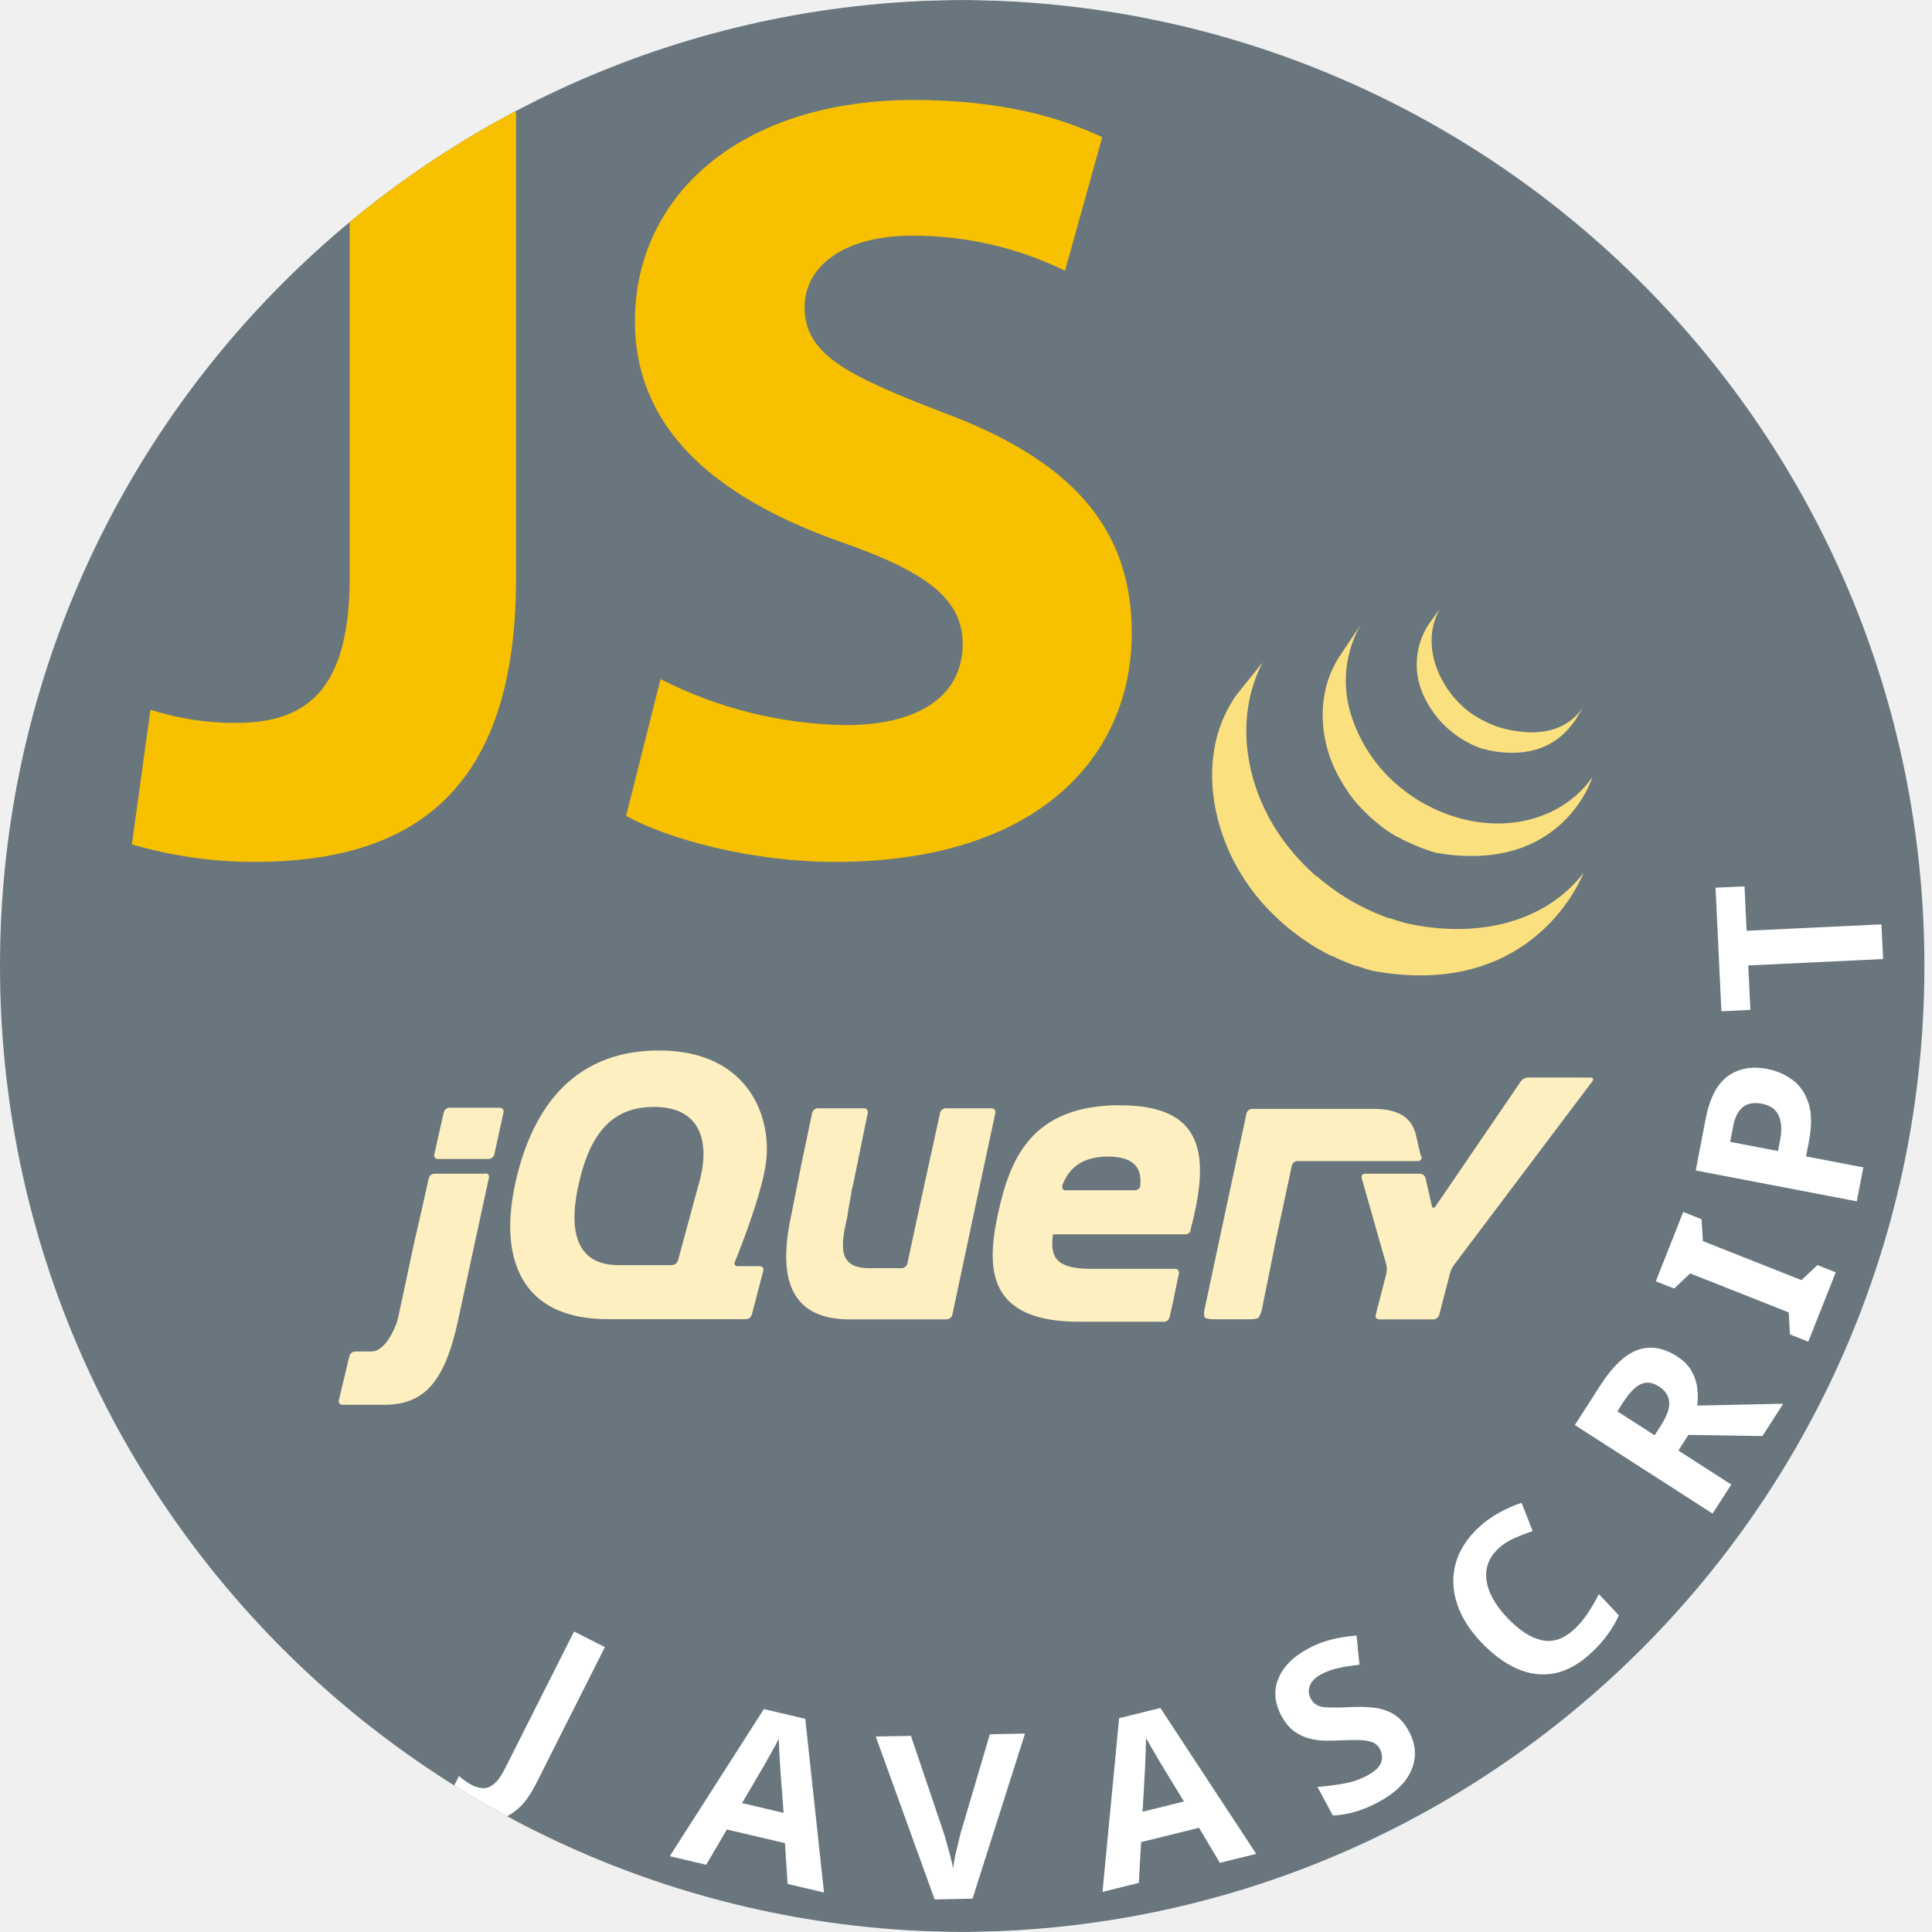
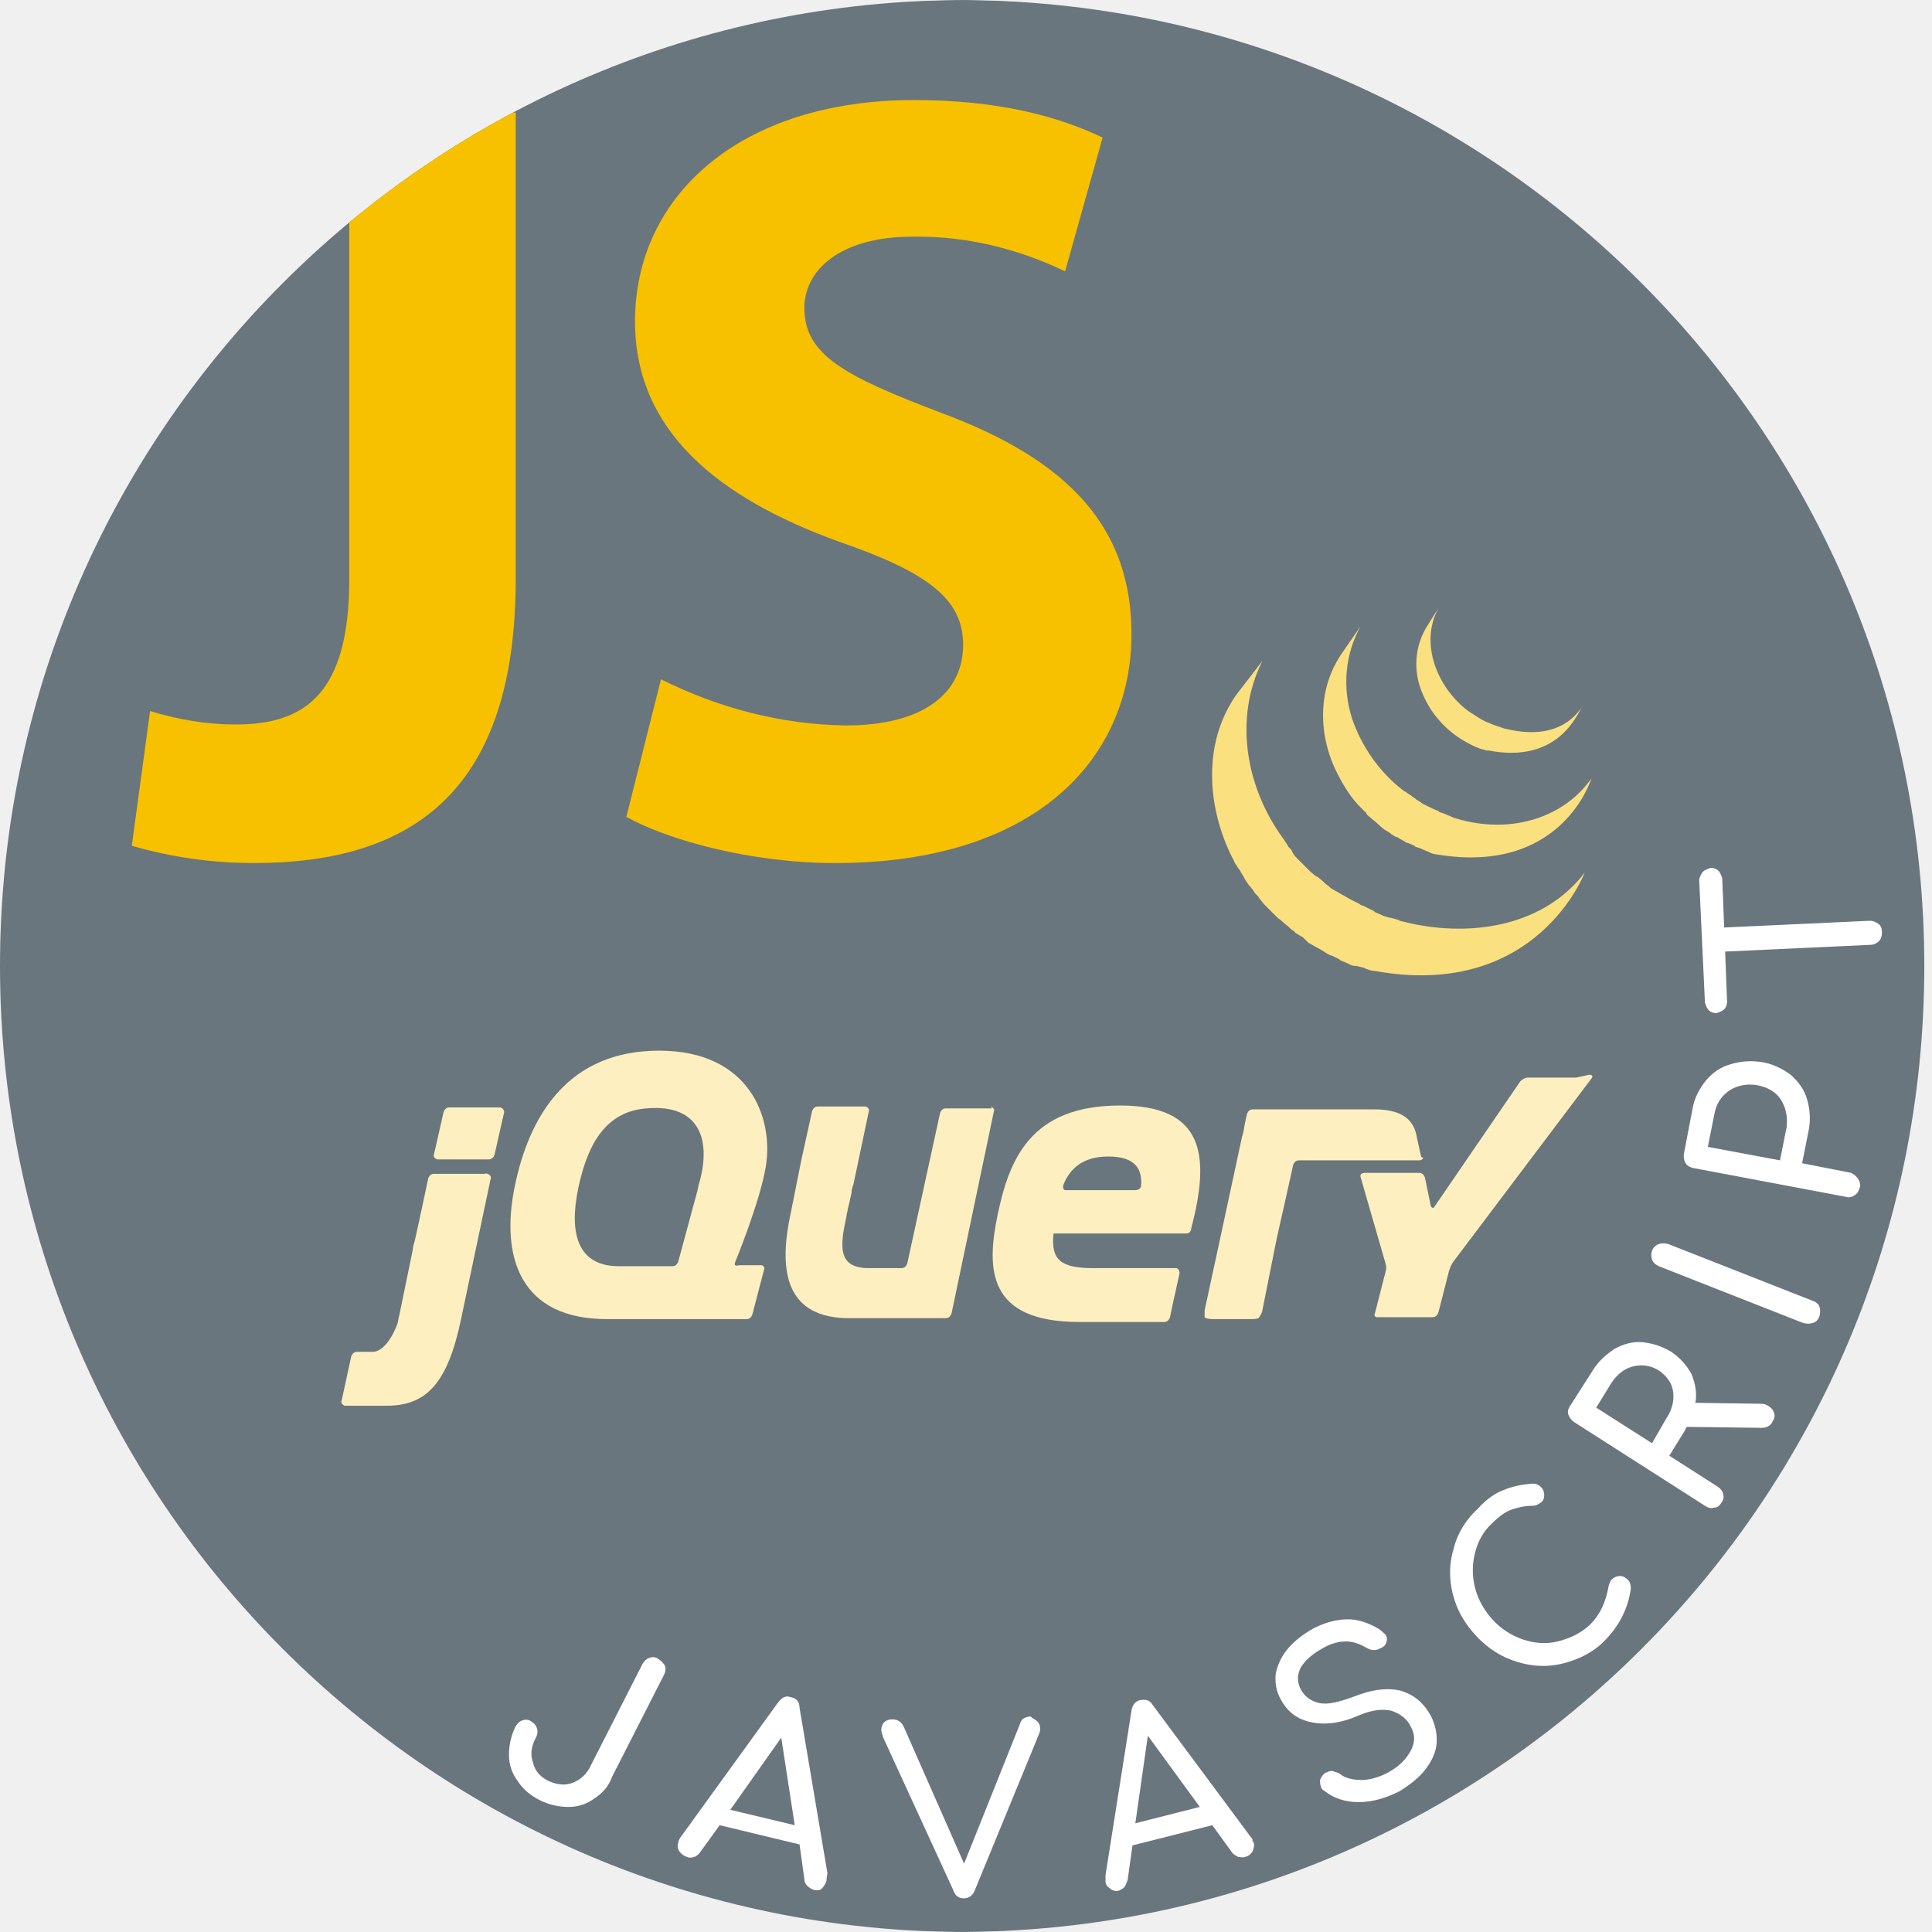
- <svg xmlns="http://www.w3.org/2000/svg" id="Layer_1" data-name="Layer 1" width="200.82" height="200.82" viewBox="0 0 200.82 200.82">
-   <defs>
-     <clipPath id="clip-path">
-       <circle cx="100.41" cy="100.41" r="100.41" style="fill: none" />
+ <svg xmlns="http://www.w3.org/2000/svg" xmlns:xlink="http://www.w3.org/1999/xlink" version="1.1" id="Layer_1" x="0px" y="0px" viewBox="0 0 200.8 200.8" style="enable-background:new 0 0 200.8 200.8;" xml:space="preserve">
+   <style type="text/css">
+ 	.st0{clip-path:url(#SVGID_2_);}
+ 	.st1{opacity:0.75;}
+ 	.st2{fill:#3E4E57;}
+ 	.st3{enable-background:new    ;}
+ 	.st4{fill:#FFFFFF;}
+ 	.st5{fill:#FDEFBF;}
+ 	.st6{fill:#FBE080;}
+ 	.st7{fill:#F7C100;}
+ </style>
+   <g>
+     <defs>
+       <circle id="SVGID_1_" cx="100.4" cy="100.4" r="100.4" />
+     </defs>
+     <clipPath id="SVGID_2_">
+       <use xlink:href="#SVGID_1_" style="overflow:visible;" />
    </clipPath>
-   </defs>
-   <g style="clip-path: url(#clip-path)">
-     <g style="opacity: 0.75">
-       <circle cx="99.62" cy="100.41" r="100.41" style="fill: #3e4e57" />
-     </g>
-     <text transform="translate(50.07 183.84) rotate(26.75)" style="font-size: 23.871px;fill: #fff;font-family: Comfortaa-Bold, Comfortaa;font-weight: 700">J</text>
-     <text transform="translate(69.62 192.94) rotate(13.24)" style="font-size: 23.871px;fill: #fff;font-family: Comfortaa-Bold, Comfortaa;font-weight: 700">A</text>
-     <text transform="matrix(1, -0.02, 0.02, 1, 91.37, 197.55)" style="font-size: 23.871px;fill: #fff;font-family: Comfortaa-Bold, Comfortaa;font-weight: 700">V</text>
-     <text transform="matrix(0.97, -0.24, 0.24, 0.97, 114.6, 196.65)" style="font-size: 23.871px;fill: #fff;font-family: Comfortaa-Bold, Comfortaa;font-weight: 700">A</text>
-     <text transform="translate(137.95 189.92) rotate(-28.27)" style="font-size: 23.871px;fill: #fff;font-family: Comfortaa-Bold, Comfortaa;font-weight: 700">S</text>
-     <text transform="translate(158.7 177.78) rotate(-43.21)" style="font-size: 23.871px;fill: #fff;font-family: Comfortaa-Bold, Comfortaa;font-weight: 700">C</text>
-     <text transform="matrix(0.54, -0.84, 0.84, 0.54, 176.85, 159.14)" style="font-size: 23.871px;fill: #fff;font-family: Comfortaa-Bold, Comfortaa;font-weight: 700">R</text>
-     <text transform="translate(187.68 140.17) rotate(-68.41)" style="font-size: 23.871px;fill: #fff;font-family: Comfortaa-Bold, Comfortaa;font-weight: 700">I</text>
-     <text transform="translate(192.6 126.99) rotate(-79.15)" style="font-size: 23.871px;fill: #fff;font-family: Comfortaa-Bold, Comfortaa;font-weight: 700">P</text>
-     <text transform="translate(195.98 104.79) rotate(-92.72)" style="font-size: 23.871px;fill: #fff;font-family: Comfortaa-Bold, Comfortaa;font-weight: 700">T</text>
-     <text transform="matrix(-0.23, -0.97, 0.97, -0.23, 193.85, 82.34)" style="font-size: 23.871px;fill: #fff;font-family: Comfortaa-Bold, Comfortaa;font-weight: 700"> </text>
-     <g>
-       <path d="M52,115.14H46.72a.64.64,0,0,0-.59.47l-.5,2.2L45.14,120a.37.37,0,0,0,.37.47h5.28a.63.63,0,0,0,.59-.47l.48-2.19.48-2.19h0a.37.37,0,0,0-.38-.47Z" style="fill: #fdefbf" />
+     <g class="st0">
+       <g class="st1">
+         <circle class="st2" cx="99.6" cy="100.4" r="100.4" />
+       </g>
+       <g class="st3">
+         <path class="st4" d="M61.8,186.9c-0.8,0.6-1.7,0.9-2.7,0.9c-1,0-2-0.2-3-0.7c-1-0.5-1.8-1.2-2.3-2c-0.6-0.8-0.9-1.7-0.9-2.7     c0-1,0.2-2,0.7-3c0.2-0.3,0.4-0.5,0.7-0.6c0.3-0.1,0.6-0.1,0.9,0.1c0.3,0.2,0.5,0.4,0.6,0.7c0.1,0.3,0.1,0.6-0.1,1     c-0.5,0.9-0.6,1.8-0.3,2.6c0.2,0.9,0.8,1.5,1.6,1.9c0.9,0.4,1.7,0.5,2.5,0.2c0.8-0.3,1.5-0.9,1.9-1.8l5.4-10.6     c0.2-0.3,0.4-0.5,0.7-0.6c0.3-0.1,0.6-0.1,0.9,0.1c0.3,0.2,0.5,0.4,0.7,0.7c0.1,0.3,0.1,0.6-0.1,1l-5.4,10.6     C63.3,185.6,62.6,186.4,61.8,186.9z" />
+       </g>
+       <g class="st3">
+         <path class="st4" d="M85.9,195.5c-0.1,0.3-0.3,0.6-0.5,0.8s-0.6,0.2-0.9,0.1c-0.2-0.1-0.4-0.2-0.6-0.4c-0.2-0.2-0.3-0.4-0.3-0.7     l-0.5-3.6l-8.3-2l-2.1,2.9c-0.2,0.2-0.4,0.4-0.6,0.4c-0.2,0.1-0.5,0.1-0.7,0c-0.3-0.1-0.6-0.3-0.8-0.6c-0.2-0.3-0.2-0.6-0.1-0.9     c0-0.2,0.1-0.3,0.2-0.5l10.2-14.1c0.4-0.5,0.8-0.7,1.3-0.5c0.6,0.1,0.9,0.5,0.9,1.1l2.9,17.2C85.9,195.2,85.9,195.4,85.9,195.5z      M82.6,189.7l-1.4-9.1l-5.3,7.5L82.6,189.7z" />
+       </g>
+       <g class="st3">
+         <path class="st4" d="M107.8,178.9c0.2,0.2,0.3,0.4,0.3,0.7c0,0.2,0,0.4-0.1,0.6l-6.7,16.3c-0.2,0.5-0.6,0.8-1.1,0.8     c-0.5,0-0.9-0.2-1.1-0.8l-7.3-15.9c-0.1-0.3-0.2-0.6-0.2-0.8c0-0.3,0.1-0.6,0.3-0.8s0.5-0.3,0.8-0.3c0.6,0,0.9,0.2,1.2,0.7     l6.3,14.3l5.8-14.5c0.1-0.3,0.2-0.5,0.4-0.6c0.2-0.1,0.4-0.2,0.7-0.2C107.3,178.6,107.6,178.7,107.8,178.9z" />
+       </g>
+       <g class="st3">
+         <path class="st4" d="M130.3,191.5c0.1,0.3,0,0.6-0.1,0.9c-0.2,0.3-0.4,0.5-0.8,0.6c-0.2,0.1-0.5,0-0.7,0     c-0.2-0.1-0.4-0.2-0.6-0.4l-2.1-2.9l-8.3,2.1l-0.5,3.6c-0.1,0.3-0.2,0.5-0.3,0.7c-0.2,0.2-0.4,0.3-0.6,0.4     c-0.3,0.1-0.7,0-0.9-0.2c-0.3-0.2-0.5-0.4-0.5-0.8c0-0.2,0-0.3,0-0.6l2.7-17.1c0.1-0.6,0.4-1,0.9-1.1c0.6-0.1,1,0,1.3,0.5     l10.4,14C130.1,191.2,130.2,191.4,130.3,191.5z M124.7,187.8l-5.4-7.4l-1.3,9.1L124.7,187.8z" />
+       </g>
+       <g class="st3">
+         <path class="st4" d="M140.1,168.3c1.1,0,2.2,0.4,3.2,1c0.3,0.2,0.5,0.4,0.7,0.6c0.2,0.3,0.2,0.6,0,1c-0.1,0.2-0.3,0.3-0.5,0.4     c-0.2,0.1-0.4,0.2-0.7,0.2s-0.5-0.1-0.7-0.2c-0.7-0.4-1.4-0.7-2.2-0.7c-0.7,0-1.6,0.2-2.4,0.7c-1.1,0.6-1.8,1.2-2.3,2     c-0.4,0.8-0.4,1.5,0,2.3c0.4,0.7,1,1.2,1.9,1.4c0.9,0.2,2.1-0.1,3.7-0.7c1.8-0.7,3.3-0.9,4.7-0.6c1.4,0.4,2.4,1.2,3.2,2.6     c0.5,1,0.7,2,0.6,3s-0.6,1.9-1.3,2.8c-0.7,0.8-1.6,1.5-2.6,2.1c-1.4,0.7-2.8,1.1-4.2,1.1c-1.4,0-2.6-0.4-3.6-1.2     c-0.2-0.1-0.3-0.3-0.3-0.4c-0.1-0.2-0.1-0.4-0.1-0.7c0.1-0.2,0.2-0.5,0.5-0.7c0,0,0.1-0.1,0.2-0.1c0.2-0.1,0.5-0.2,0.7-0.1     s0.5,0.1,0.7,0.3c0.5,0.4,1.3,0.6,2.2,0.6c0.9,0,1.9-0.3,2.8-0.8c1.1-0.6,1.8-1.3,2.3-2.2c0.5-0.9,0.5-1.7,0-2.6     c-0.4-0.8-1.1-1.3-2-1.6c-0.9-0.2-2-0.1-3.4,0.5c-1.8,0.8-3.5,1-4.9,0.7c-1.5-0.3-2.5-1.1-3.2-2.4c-0.5-0.9-0.6-1.8-0.5-2.7     c0.2-0.9,0.6-1.8,1.3-2.6c0.7-0.8,1.6-1.5,2.7-2.1C137.8,168.6,139,168.3,140.1,168.3z" />
+       </g>
+       <g class="st3">
+         <path class="st4" d="M156.2,154.9c0.9-0.4,1.9-0.6,3-0.7c0.2,0,0.4,0,0.6,0.1c0.2,0.1,0.3,0.2,0.4,0.3c0.2,0.2,0.3,0.5,0.3,0.8     s-0.1,0.6-0.4,0.8s-0.5,0.3-0.8,0.3c-0.9,0-1.6,0.2-2.2,0.4c-0.6,0.2-1.3,0.7-2,1.4c-0.9,0.8-1.5,1.9-1.8,3.1s-0.3,2.4,0,3.6     c0.3,1.2,0.9,2.3,1.8,3.3c0.9,1,2,1.7,3.2,2.1s2.4,0.5,3.6,0.2s2.3-0.8,3.2-1.6c1.1-1,1.8-2.4,2.1-4.2c0.1-0.3,0.2-0.6,0.4-0.7     c0.2-0.2,0.5-0.3,0.8-0.3c0.3,0,0.6,0.2,0.8,0.4c0.2,0.2,0.3,0.5,0.3,0.9c-0.3,2.2-1.3,4-2.8,5.5c-1.2,1.2-2.7,1.9-4.3,2.3     c-1.6,0.4-3.2,0.3-4.8-0.2c-1.6-0.5-3-1.4-4.2-2.7c-1.2-1.3-2-2.7-2.4-4.3s-0.4-3.2,0.1-4.8c0.4-1.6,1.3-3,2.5-4.1     C154.5,155.8,155.4,155.2,156.2,154.9z" />
+       </g>
+       <g class="st3">
+         <path class="st4" d="M183.9,146.2c0.3,0.2,0.4,0.4,0.5,0.7c0.1,0.3,0,0.6-0.2,0.9c-0.2,0.4-0.6,0.6-1.1,0.6l-7.8-0.1l-0.2,0.4     l-1.6,2.6l5,3.2c0.3,0.2,0.5,0.4,0.6,0.8s0,0.6-0.2,0.9c-0.2,0.3-0.4,0.5-0.8,0.5c-0.3,0.1-0.6,0-0.9-0.2l-13.6-8.7     c-0.3-0.2-0.5-0.5-0.6-0.8c-0.1-0.3,0-0.6,0.2-0.9l2.3-3.6c0.6-1,1.4-1.7,2.3-2.3c0.9-0.5,1.9-0.8,2.9-0.7s2,0.4,3,1     c0.9,0.6,1.6,1.4,2.1,2.3c0.4,1,0.6,2,0.4,3l6.9,0.1C183.4,145.9,183.6,146,183.9,146.2z M173.2,147.4c0.6-0.9,0.8-1.8,0.7-2.7     c-0.1-0.9-0.6-1.6-1.4-2.2c-0.9-0.6-1.8-0.7-2.7-0.5c-0.9,0.2-1.7,0.8-2.3,1.7l-1.6,2.6l5.8,3.7L173.2,147.4z" />
+       </g>
+       <g class="st3">
+         <path class="st4" d="M171.7,130.9c-0.1-0.3-0.1-0.6,0-0.9c0.1-0.3,0.4-0.6,0.7-0.7c0.3-0.1,0.6-0.1,1,0l15,5.9     c0.3,0.1,0.6,0.3,0.7,0.6c0.1,0.3,0.1,0.6,0,1c-0.1,0.3-0.3,0.6-0.7,0.7c-0.3,0.1-0.6,0.1-1,0l-15-5.9     C172,131.4,171.8,131.2,171.7,130.9z" />
+       </g>
+       <g class="st3">
+         <path class="st4" d="M193.1,122.5c0.2,0.3,0.3,0.6,0.2,0.9c-0.1,0.3-0.2,0.6-0.5,0.8c-0.3,0.2-0.6,0.3-0.9,0.2l-15.9-3     c-0.4-0.1-0.6-0.2-0.8-0.5c-0.2-0.3-0.2-0.6-0.2-0.9l0.9-4.7c0.2-1.2,0.7-2.1,1.4-3c0.7-0.8,1.5-1.4,2.6-1.7     c1-0.3,2.1-0.4,3.3-0.2c1.1,0.2,2.1,0.7,2.9,1.3c0.8,0.7,1.4,1.5,1.7,2.5c0.3,1,0.4,2.1,0.2,3.2l-0.7,3.5l5.1,1     C192.6,122,192.9,122.2,193.1,122.5z M185.1,114.3c-0.5-0.8-1.4-1.3-2.4-1.5c-1.1-0.2-2.1,0-2.9,0.5c-0.9,0.6-1.4,1.4-1.6,2.4     l-0.7,3.5l7.5,1.4l0.7-3.5C185.8,116,185.6,115.1,185.1,114.3z" />
+       </g>
+       <g class="st3">
+         <path class="st4" d="M177,90.6c0.2-0.2,0.5-0.3,0.8-0.4c0.3,0,0.6,0.1,0.8,0.3c0.2,0.2,0.3,0.5,0.4,0.8l0.2,5.1l15.1-0.7     c0.4,0,0.6,0.1,0.9,0.3c0.3,0.2,0.4,0.5,0.4,0.9c0,0.4-0.1,0.7-0.3,0.9c-0.2,0.2-0.5,0.4-0.9,0.4l-15.1,0.7l0.2,5.2     c0,0.3-0.1,0.6-0.3,0.8c-0.2,0.2-0.5,0.3-0.8,0.4c-0.3,0-0.6-0.1-0.8-0.3c-0.2-0.2-0.3-0.5-0.4-0.8l-0.6-12.8     C176.7,91.1,176.8,90.8,177,90.6z" />
+       </g>
      <g>
-         <path d="M103.07,115.2H98.3a.62.62,0,0,0-.58.47L96,123.51l-1.69,7.84a.63.63,0,0,1-.58.47H90.37c-3.34,0-3-2.31-2.27-5.48a.44.44,0,0,1,0-.1l.07-.39s0-.06,0-.08l.15-.81.16-.87c0-.27.13-.65.18-.89l.77-3.76.77-3.77a.38.38,0,0,0-.39-.47H85a.63.63,0,0,0-.58.47l-1.05,5-1,5h0l-.09.47c-1.22,5.54-.9,10.82,5.7,11H98.41a.63.63,0,0,0,.58-.48l2.23-10.49,2.24-10.49a.38.38,0,0,0-.39-.47Z" style="fill: #fdefbf" />
-         <path d="M50.44,122H45.16a.63.63,0,0,0-.59.47l-.74,3.29L43.09,129c-.06.26-.15.69-.21.94l-.71,3.36-.72,3.35a7.51,7.51,0,0,1-.25.93s-1,2.94-2.64,2.9h-.21l-1.44,0h0a.64.64,0,0,0-.59.46l-.55,2.31-.55,2.3a.37.37,0,0,0,.37.47c.94,0,3,0,4.33,0,4.14,0,6.32-2.3,7.72-8.9l1.64-7.59,1.54-7.11a.37.37,0,0,0-.38-.47Z" style="fill: #fdefbf" />
-         <path d="M147.7,120.19l-.22-.9-.21-.93-.11-.47c-.43-1.66-1.69-2.63-4.43-2.63H130.14a.63.63,0,0,0-.58.47h0l-.19.92-.23,1.09-.07.3-2,9.31-1.88,8.83a1.8,1.8,0,0,0,0,.71c0,.13.54.24.8.24h4a2.48,2.48,0,0,0,.75-.11c.14-.06.35-.58.41-.84l.71-3.5.7-3.5h0l.1-.47.86-4,.76-3.55a.61.61,0,0,1,.58-.47h12.52a.36.36,0,0,0,.37-.47Z" style="fill: #fdefbf" />
-         <path d="M163.83,112h-5a1,1,0,0,0-.75.4l-8.87,13c-.15.22-.32.19-.38-.07l-.65-2.86a.63.63,0,0,0-.59-.47h-5.7a.35.35,0,0,0-.35.46l2.56,9a2.08,2.08,0,0,1,0,.93L143,136.67a.35.35,0,0,0,.36.47H149a.64.64,0,0,0,.6-.47l1.12-4.33a2.68,2.68,0,0,1,.41-.85l14.39-19.1c.16-.21.07-.39-.19-.38Z" style="fill: #fdefbf" />
-         <path d="M118.55,123.22h0a.58.58,0,0,1-.56.5h-7.23a.31.31,0,0,1-.34-.38h0a0,0,0,0,0,0,0s0-.05,0-.12c.69-1.83,2.1-3,4.74-3,3,0,3.55,1.46,3.35,3.09Zm-2.12-8.34c-9.27,0-11.47,5.63-12.7,11.31s-1.13,11.2,8.47,11.2h2.69l6.1,0a.62.62,0,0,0,.58-.47L122,135l.07-.37.47-2.26a.39.39,0,0,0-.39-.48h-8.63c-3.43,0-4.45-.91-4.07-3.59h13.8a.55.55,0,0,0,.5-.36.21.21,0,0,0,0-.12h0c2.05-7.73,1.46-12.93-7.31-12.93Z" style="fill: #fdefbf" />
-         <path d="M72.6,123.19l-.13.46h0l-1,3.69-1,3.69a.69.69,0,0,1-.62.47H64.26c-4.18,0-5.2-3.27-4.18-8.1s3-8,7.13-8.31c5.62-.42,6.75,3.53,5.39,8.1Zm3.78,8s2.6-6.31,3.19-10c.8-4.88-1.64-12-11.07-12s-13.46,6.76-15,14.1.48,13.89,9.81,13.83l7.35,0,6.88,0a.66.66,0,0,0,.61-.47l1.19-4.57a.36.36,0,0,0-.36-.47H76.68c-.23,0-.36-.15-.33-.34a.61.61,0,0,1,0-.11Z" style="fill: #fdefbf" />
+         <path class="st5" d="M52,115.1h-5.3c-0.3,0-0.5,0.2-0.6,0.5l-0.5,2.2l-0.5,2.2c-0.1,0.2,0.1,0.4,0.3,0.5c0,0,0.1,0,0.1,0h5.3     c0.3,0,0.5-0.2,0.6-0.5l0.5-2.2l0.5-2.2l0,0C52.4,115.4,52.3,115.2,52,115.1C52,115.2,52,115.1,52,115.1L52,115.1z" />
+         <g>
+           <path class="st5" d="M103.1,115.2h-4.8c-0.3,0-0.5,0.2-0.6,0.5l-1.7,7.8l-1.7,7.8c-0.1,0.3-0.3,0.5-0.6,0.5h-3.4      c-3.3,0-3-2.3-2.3-5.5c0,0,0-0.1,0-0.1l0.1-0.4c0,0,0-0.1,0-0.1l0.2-0.8l0.2-0.9c0-0.3,0.1-0.7,0.2-0.9l0.8-3.8l0.8-3.8      c0.1-0.2-0.1-0.4-0.3-0.5c0,0-0.1,0-0.1,0H85c-0.3,0-0.5,0.2-0.6,0.5l-1.1,5l-1,5l0,0l-0.1,0.5c-1.2,5.5-0.9,10.8,5.7,11h10.4      c0.3,0,0.5-0.2,0.6-0.5l2.2-10.5l2.2-10.5c0.1-0.2-0.1-0.4-0.3-0.5C103.1,115.2,103.1,115.2,103.1,115.2L103.1,115.2z" />
+           <path class="st5" d="M50.4,122h-5.3c-0.3,0-0.5,0.2-0.6,0.5l-0.7,3.3l-0.7,3.2c-0.1,0.3-0.2,0.7-0.2,0.9l-0.7,3.4l-0.7,3.4      c-0.1,0.3-0.1,0.6-0.2,0.9c0,0-1,2.9-2.6,2.9h-0.2h-1.4l0,0c-0.3,0-0.5,0.2-0.6,0.5l-0.5,2.3l-0.5,2.3c-0.1,0.2,0.1,0.4,0.3,0.5      c0,0,0.1,0,0.1,0c0.9,0,3,0,4.3,0c4.1,0,6.3-2.3,7.7-8.9l1.6-7.6l1.5-7.1c0.1-0.2-0.1-0.4-0.3-0.5C50.5,122,50.5,121.9,50.4,122      L50.4,122z" />
+           <path class="st5" d="M147.7,120.2l-0.2-0.9l-0.2-0.9l-0.1-0.5c-0.4-1.7-1.7-2.6-4.4-2.6h-12.6c-0.3,0-0.5,0.2-0.6,0.5l0,0      l-0.2,0.9l-0.2,1.1l-0.1,0.3l-2,9.3l-1.9,8.8c0,0.2,0,0.5,0,0.7c0,0.1,0.5,0.2,0.8,0.2h4c0.3,0,0.5,0,0.8-0.1      c0.1-0.1,0.4-0.6,0.4-0.8l0.7-3.5l0.7-3.5l0,0l0.1-0.5l0.9-4l0.8-3.6c0.1-0.3,0.3-0.5,0.6-0.5h12.5c0.2,0,0.4-0.1,0.4-0.3      C147.8,120.3,147.8,120.3,147.7,120.2L147.7,120.2z" />
+           <path class="st5" d="M163.8,112h-5c-0.3,0-0.6,0.2-0.8,0.4l-8.9,13c-0.1,0.2-0.3,0.2-0.4-0.1l-0.6-2.9c-0.1-0.3-0.3-0.5-0.6-0.5      h-5.7c-0.2,0-0.4,0.1-0.4,0.3c0,0,0,0.1,0,0.1l2.6,9c0.1,0.3,0.1,0.6,0,0.9l-1.1,4.3c-0.1,0.2,0,0.4,0.2,0.4c0,0,0.1,0,0.2,0      h5.6c0.3,0,0.5-0.2,0.6-0.5l1.1-4.3c0.1-0.3,0.2-0.6,0.4-0.9l14.4-19.1c0.2-0.2,0.1-0.4-0.2-0.4L163.8,112z" />
+           <path class="st5" d="M118.6,123.2L118.6,123.2c0,0.3-0.3,0.5-0.6,0.5h-7.2c-0.2,0-0.3-0.1-0.3-0.3c0,0,0-0.1,0-0.1l0,0l0,0      c0,0,0-0.1,0-0.1c0.7-1.8,2.1-3,4.7-3C118.2,120.2,118.7,121.7,118.6,123.2L118.6,123.2z M116.4,114.9      c-9.3,0-11.5,5.6-12.7,11.3c-1.2,5.7-1.1,11.2,8.5,11.2h2.7h6.1c0.3,0,0.5-0.2,0.6-0.5l0.4-1.9l0.1-0.4l0.5-2.3      c0-0.2-0.1-0.4-0.3-0.5c0,0-0.1,0-0.1,0h-8.6c-3.4,0-4.4-0.9-4.1-3.6h13.8c0.2,0,0.4-0.1,0.5-0.4c0,0,0-0.1,0-0.1l0,0      C125.8,120.1,125.2,114.9,116.4,114.9L116.4,114.9z" />
+           <path class="st5" d="M72.6,123.2l-0.1,0.5l0,0l-1,3.7l-1,3.7c-0.1,0.3-0.3,0.5-0.6,0.5h-5.6c-4.2,0-5.2-3.3-4.2-8.1s3-8,7.1-8.3      C72.8,114.7,74,118.6,72.6,123.2z M76.4,131.2c0,0,2.6-6.3,3.2-10c0.8-4.9-1.6-12-11.1-12s-13.5,6.8-15,14.1      c-1.5,7.3,0.5,13.9,9.8,13.8h7.4h6.9c0.3,0,0.5-0.2,0.6-0.5l1.2-4.6c0.1-0.2,0-0.4-0.2-0.5c0,0-0.1,0-0.1,0h-2.3      C76.4,131.6,76.3,131.5,76.4,131.2C76.3,131.2,76.3,131.2,76.4,131.2L76.4,131.2z" />
+         </g>
      </g>
-     </g>
-     <g>
-       <path d="M128.51,72.25c-3.51,5-3.07,11.59-.4,17,.07.13.14.25.2.38s.08.16.13.24.05.09.07.14l.14.25.26.44.15.24.29.46.13.2.43.62h0l.07.1.39.52.15.19.36.44a2.09,2.09,0,0,1,.14.17c.17.19.33.38.51.57h0v0l.52.54.16.16.41.4.17.16c.18.18.37.35.56.51h0l.09.08.51.43.21.17.43.33.23.18.47.34.18.12,0,0L136,98l.2.13.72.45.2.11.54.3.3.16.39.2.09,0,.16.08.62.29.13.06.72.29.17.07c.23.09.45.18.68.25l.09,0,.75.25.19.06c.26.07.51.17.78.22,16.95,3.09,21.87-10.19,21.87-10.19-4.13,5.39-11.47,6.81-18.43,5.23-.26-.06-.52-.14-.77-.22l-.2-.06-.74-.24-.11,0-.66-.24-.18-.08-.71-.29-.15-.07-.6-.27-.17-.09c-.16-.07-.31-.15-.46-.23l-.31-.17c-.19-.1-.38-.2-.56-.31l-.19-.1-.72-.45-.2-.13-.51-.34-.17-.12-.49-.35-.21-.16-.44-.35-.2-.15-.55-.46-.06,0-.57-.53-.16-.15-.42-.41-.16-.16-.51-.54s0,0,0,0c-.18-.19-.35-.38-.52-.58s-.09-.11-.13-.16-.25-.31-.37-.46a2.09,2.09,0,0,1-.14-.17l-.43-.57c-3.86-5.27-5.25-12.53-2.16-18.5" style="fill: #fbe080" />
-       <path d="M139.39,68c-2.54,3.65-2.4,8.53-.42,12.39a16.22,16.22,0,0,0,1.12,1.87,9.31,9.31,0,0,0,1.3,1.63l.57.59.15.15.58.54,0,0h0l.68.56.15.12c.24.18.47.36.71.52l0,0,.33.21.15.1.53.32.07,0,.47.26.16.08.33.17.05,0,.68.32.15.06.55.23.24.09.51.17.23.08a6.84,6.84,0,0,0,.74.21c13.09,2.17,16.11-7.91,16.11-7.91-2.72,3.93-8,5.8-13.63,4.34l-.74-.22-.22-.07-.52-.18-.23-.09-.56-.22-.15-.06-.68-.32-.35-.18-.19-.1-.44-.24-.1-.06-.53-.32-.15-.11-.34-.22c-.25-.17-.48-.34-.71-.52l-.16-.12a15.87,15.87,0,0,1-5.35-7.62,11.81,11.81,0,0,1,.93-9.48" style="fill: #fbe080" />
-       <path d="M148.54,64.84a7.63,7.63,0,0,0-.61,7.36,10.43,10.43,0,0,0,5.95,5.56l.33.11.14,0a3.64,3.64,0,0,0,.47.14c7.22,1.39,9.18-3.71,9.7-4.46-1.71,2.47-4.6,3.06-8.14,2.2a6,6,0,0,1-.85-.26,9.1,9.1,0,0,1-1-.42A10.57,10.57,0,0,1,152.72,74c-3.16-2.4-5.13-7-3.06-10.72" style="fill: #fbe080" />
-     </g>
-     <g id="Layer_1-2" data-name="Layer 1">
      <g>
-         <path d="M36.35,11.66H53.64V60.13c0,21.84-10.46,29.46-27.19,29.46a45.27,45.27,0,0,1-12.74-1.82l1.93-14a28.47,28.47,0,0,0,8.88,1.37c7.28,0,11.83-3.3,11.83-15.14Z" style="fill: #f7c100" />
-         <path d="M68.66,70.59a43.8,43.8,0,0,0,19.23,4.78c8,0,12.17-3.3,12.17-8.42,0-4.66-3.64-7.5-12.86-10.69C74.46,51.71,66,44.65,66,33.39c0-13.08,11-23,29-23,8.76,0,15,1.71,19.57,3.87l-3.87,13.88a35.8,35.8,0,0,0-15.92-3.64c-7.51,0-11.15,3.52-11.15,7.39,0,4.89,4.21,7.06,14.22,10.92,13.54,5,19.79,12.06,19.79,23,0,12.85-9.78,23.78-30.83,23.78-8.76,0-17.41-2.39-21.73-4.78Z" style="fill: #f7c100" />
+         <path class="st6" d="M128.5,72.2c-3.5,5-3.1,11.6-0.4,17c0.1,0.1,0.1,0.2,0.2,0.4s0.1,0.2,0.1,0.2s0.1,0.1,0.1,0.1l0.1,0.2     l0.3,0.4l0.1,0.2l0.3,0.5l0.1,0.2l0.4,0.6l0,0l0.1,0.1l0.4,0.5l0.1,0.2l0.4,0.4c0,0.1,0.1,0.1,0.1,0.2c0.2,0.2,0.3,0.4,0.5,0.6     l0,0l0,0l0.5,0.5l0.2,0.2l0.4,0.4l0.2,0.2c0.2,0.2,0.4,0.3,0.6,0.5l0,0l0.1,0.1l0.5,0.4l0.2,0.2l0.4,0.3l0.2,0.2l0.5,0.3l0.2,0.1     l0,0L136,98l0.2,0.1l0.7,0.4l0.2,0.1l0.5,0.3l0.3,0.2l0.4,0.2h0.1l0.2,0.1l0.6,0.3l0.1,0.1l0.7,0.3l0.2,0.1     c0.2,0.1,0.4,0.2,0.7,0.2h0.1l0.8,0.2l0.2,0.1c0.3,0.1,0.5,0.2,0.8,0.2c16.9,3.1,21.9-10.2,21.9-10.2c-4.1,5.4-11.5,6.8-18.4,5.2     c-0.3-0.1-0.5-0.1-0.8-0.2l-0.2-0.1l-0.7-0.2h-0.1l-0.7-0.2l-0.2-0.1l-0.7-0.3l-0.1-0.1l-0.6-0.3l-0.2-0.1     c-0.2-0.1-0.3-0.2-0.5-0.2l-0.3-0.2c-0.2-0.1-0.4-0.2-0.6-0.3l-0.2-0.1l-0.7-0.4l-0.2-0.1l-0.5-0.3l-0.2-0.1l-0.5-0.3l-0.2-0.2     l-0.4-0.3l-0.2-0.2l-0.6-0.5h-0.1l-0.6-0.5l-0.2-0.2l-0.4-0.4l-0.2-0.2l-0.5-0.5l0,0c-0.2-0.2-0.4-0.4-0.5-0.6s-0.1-0.1-0.1-0.2     s-0.2-0.3-0.4-0.5c0-0.1-0.1-0.1-0.1-0.2l-0.4-0.6c-3.9-5.3-5.2-12.5-2.2-18.5" />
+         <path class="st6" d="M139.4,68c-2.5,3.7-2.4,8.5-0.4,12.4c0.3,0.6,0.7,1.3,1.1,1.9c0.4,0.6,0.8,1.1,1.3,1.6l0.6,0.6l0.1,0.2     l0.6,0.5l0,0l0,0l0.7,0.6l0.1,0.1c0.2,0.2,0.5,0.4,0.7,0.5l0,0l0.3,0.2l0.1,0.1l0.5,0.3h0.1l0.5,0.3l0.2,0.1l0.3,0.2h0.1l0.7,0.3     l0.1,0.1l0.6,0.2l0.2,0.1l0.5,0.2l0.2,0.1c0.2,0.1,0.5,0.2,0.7,0.2c13.1,2.2,16.1-7.9,16.1-7.9c-2.7,3.9-8,5.8-13.6,4.3l-0.7-0.2     l-0.2-0.1l-0.5-0.2l-0.2-0.1l-0.6-0.2l-0.1-0.1l-0.7-0.3l-0.4-0.2l-0.2-0.1l-0.4-0.2l-0.1-0.1l-0.5-0.3l-0.1-0.1l-0.3-0.2     c-0.2-0.2-0.5-0.3-0.7-0.5l-0.2-0.1c-2.5-1.9-4.4-4.6-5.4-7.6c-1-3.2-0.7-6.6,0.9-9.5" />
+         <path class="st6" d="M148.5,64.8c-1.5,2.2-1.7,5-0.6,7.4c1.1,2.6,3.3,4.6,5.9,5.6l0.3,0.1h0.1c0.2,0.1,0.3,0.1,0.5,0.1     c7.2,1.4,9.2-3.7,9.7-4.5c-1.7,2.5-4.6,3.1-8.1,2.2c-0.3-0.1-0.6-0.2-0.9-0.3c-0.3-0.1-0.7-0.3-1-0.4c-0.6-0.3-1.2-0.7-1.8-1.1     c-3.2-2.4-5.1-7-3.1-10.7" />
+       </g>
+       <g id="Layer_1-2">
+         <g>
+           <path class="st7" d="M36.3,11.7h17.3v48.5c0,21.8-10.5,29.5-27.2,29.5c-4.3,0-8.6-0.6-12.7-1.8l1.9-14c2.9,0.9,5.9,1.4,8.9,1.4      c7.3,0,11.8-3.3,11.8-15.1V11.7z" />
+           <path class="st7" d="M68.7,70.6c6,3,12.5,4.7,19.2,4.8c8,0,12.2-3.3,12.2-8.4c0-4.7-3.6-7.5-12.9-10.7      C74.5,51.7,66,44.7,66,33.4c0-13.1,11-23,29-23c8.8,0,15,1.7,19.6,3.9l-3.9,13.9c-5-2.4-10.4-3.7-15.9-3.6      c-7.5,0-11.2,3.5-11.2,7.4c0,4.9,4.2,7.1,14.2,10.9c13.5,5,19.8,12.1,19.8,23c0,12.8-9.8,23.8-30.8,23.8      c-8.8,0-17.4-2.4-21.7-4.8L68.7,70.6z" />
+         </g>
      </g>
    </g>
  </g>
</svg>
